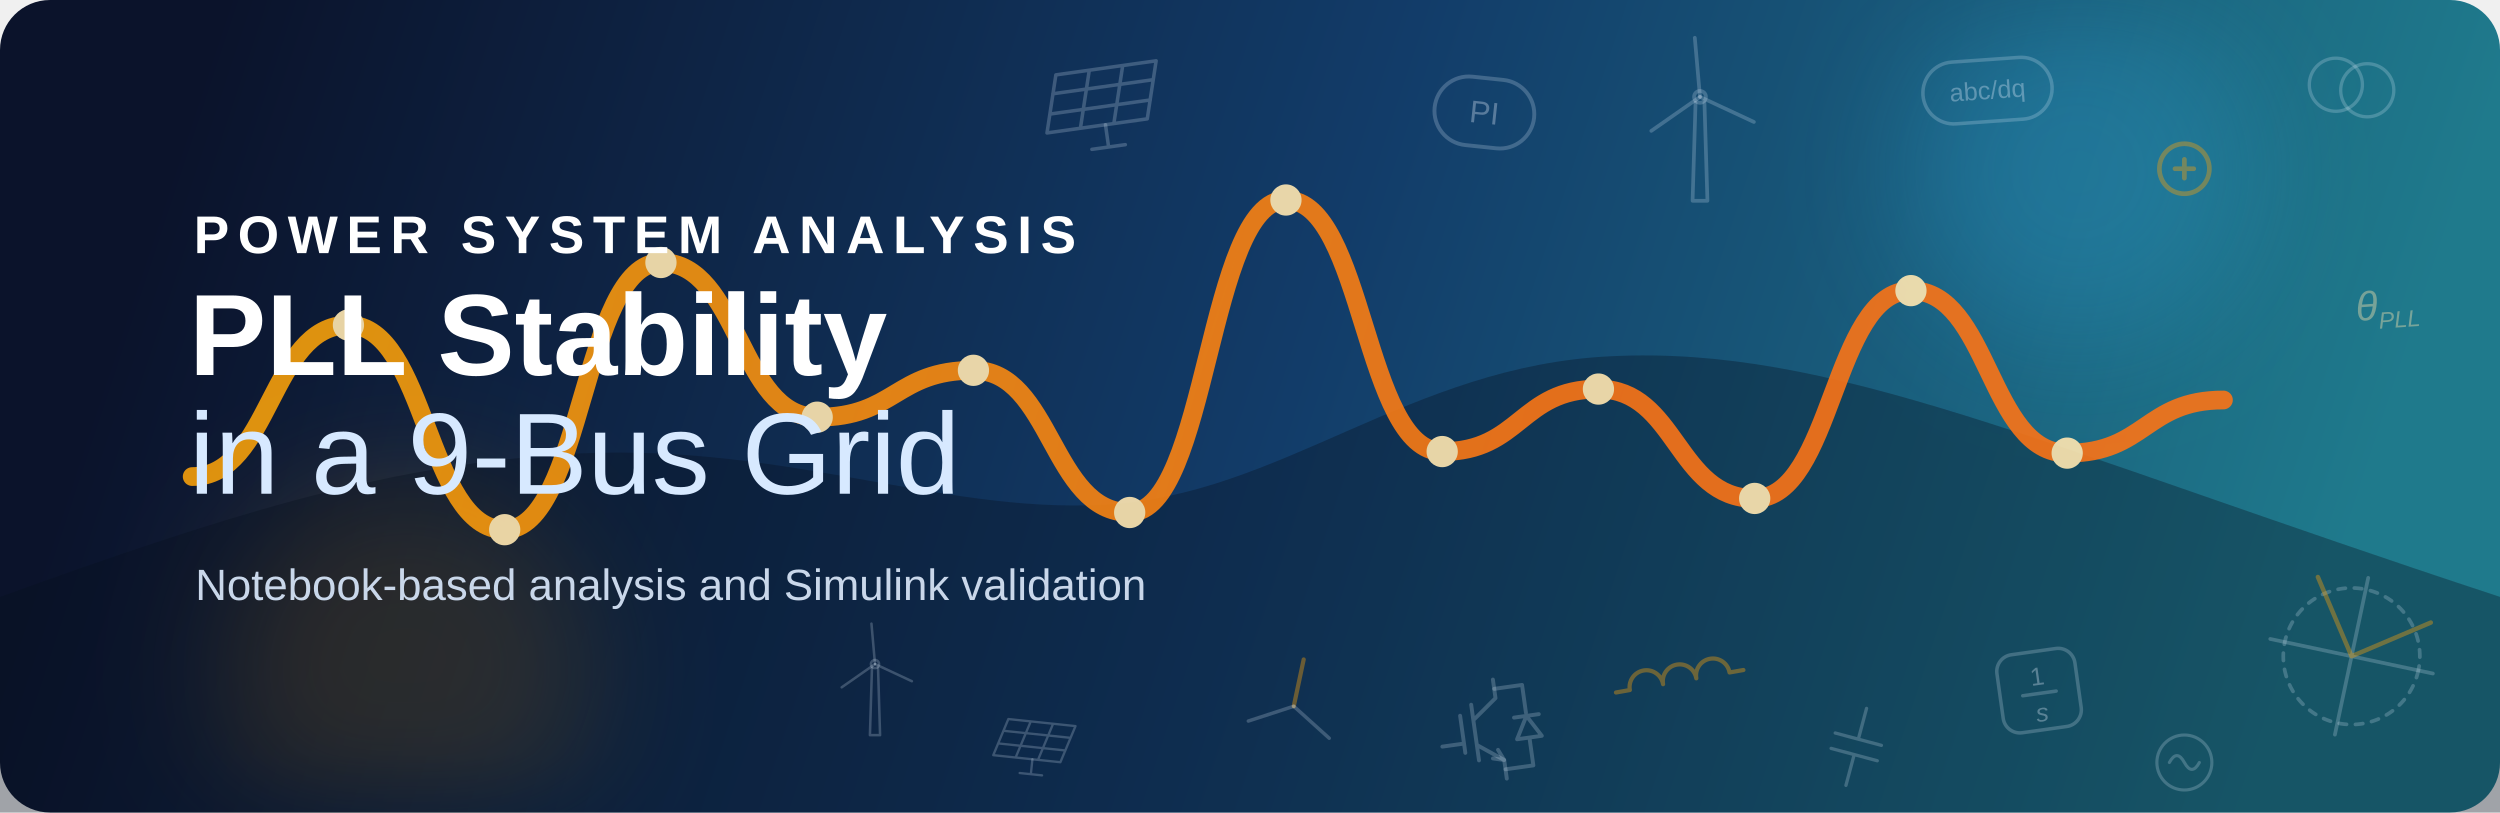
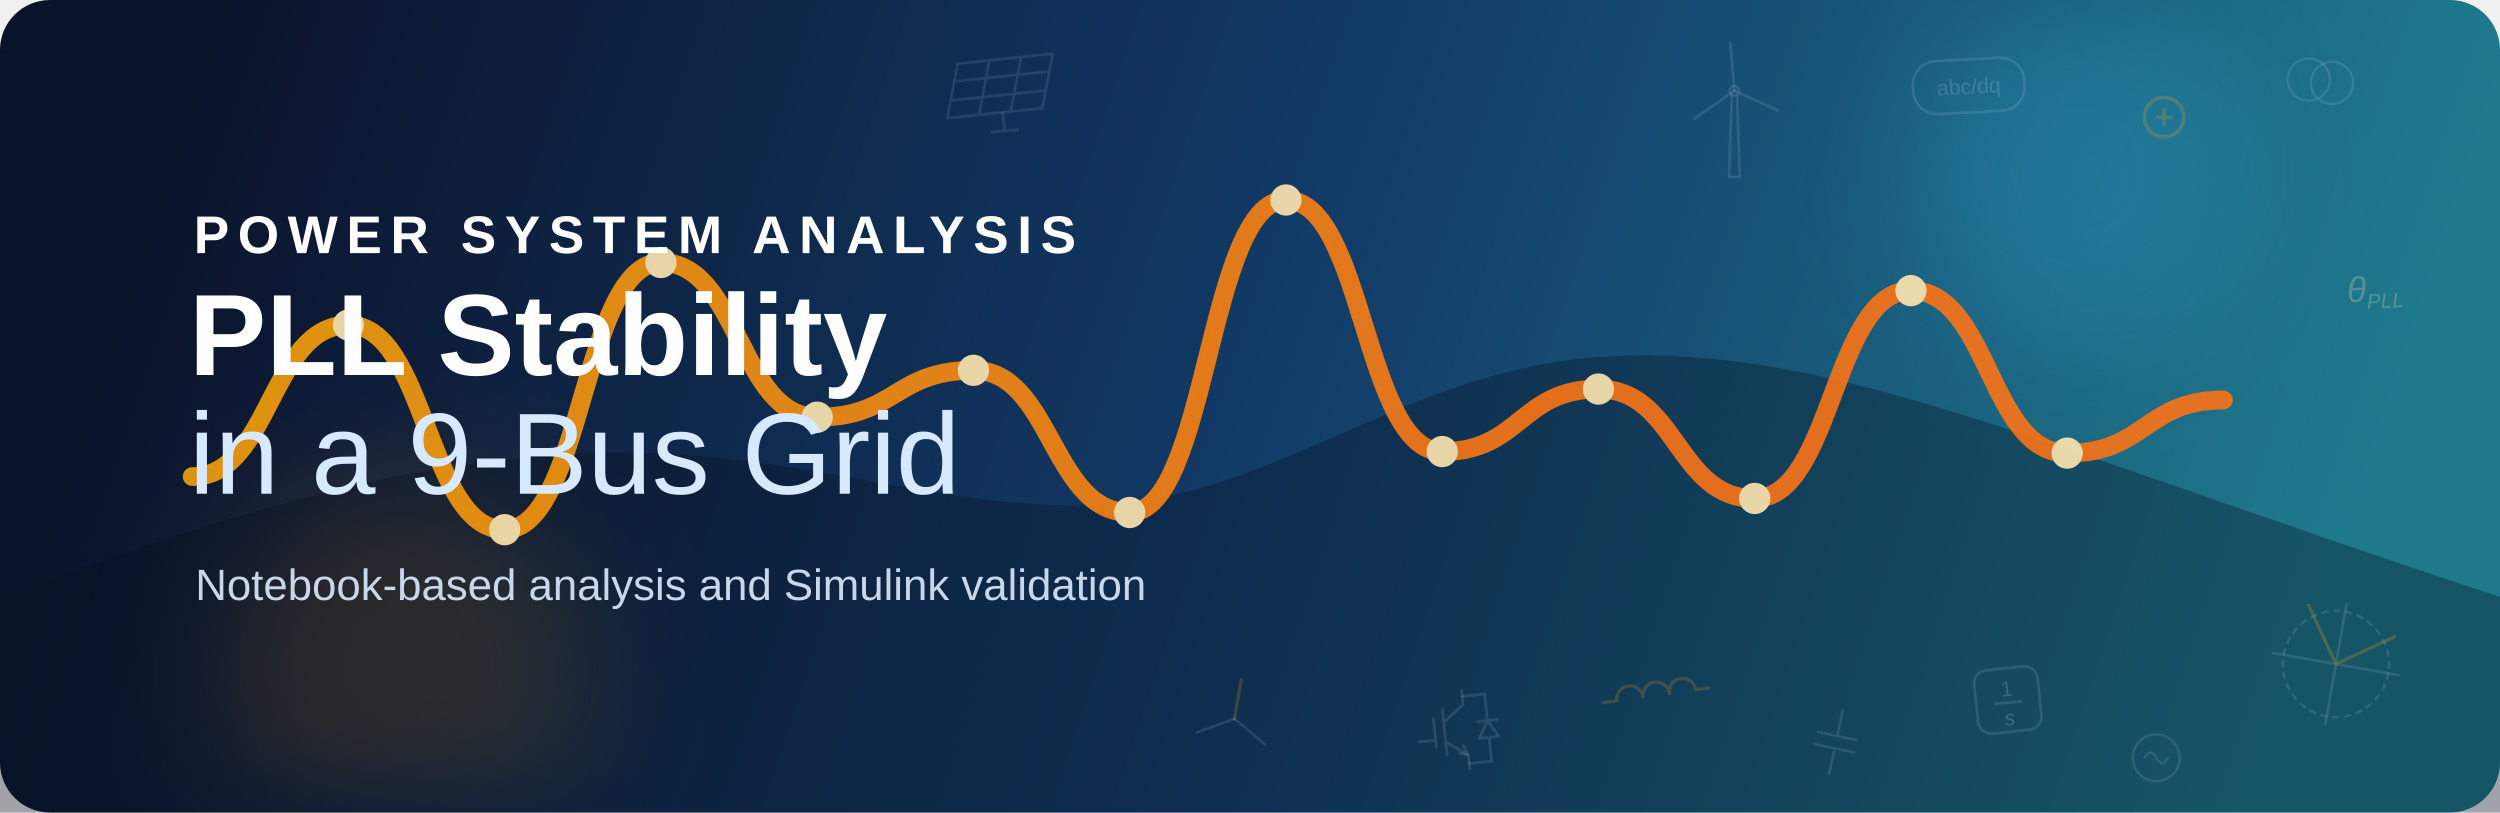
<svg xmlns="http://www.w3.org/2000/svg" width="1600" height="520" viewBox="0 0 1600 520" fill="none">
  <defs>
    <linearGradient id="bg" x1="130" y1="40" x2="1460" y2="480" gradientUnits="userSpaceOnUse">
      <stop stop-color="#0B132B" />
      <stop offset="0.52" stop-color="#123C69" />
      <stop offset="1" stop-color="#1F7A8C" />
    </linearGradient>
    <linearGradient id="accent" x1="248" y1="124" x2="1017" y2="353" gradientUnits="userSpaceOnUse">
      <stop stop-color="#F59E0B" />
      <stop offset="1" stop-color="#F97316" />
    </linearGradient>
    <filter id="blur" x="0" y="0" width="1600" height="520" filterUnits="userSpaceOnUse" color-interpolation-filters="sRGB">
      <feGaussianBlur stdDeviation="40" />
    </filter>
    <filter id="glow" x="-20%" y="-20%" width="140%" height="140%">
      <feGaussianBlur stdDeviation="6" result="b" />
      <feMerge>
        <feMergeNode in="b" />
        <feMergeNode in="SourceGraphic" />
      </feMerge>
    </filter>
  </defs>
  <rect width="1600" height="520" rx="32" fill="url(#bg)" />
  <g opacity="0.2" filter="url(#blur)">
    <circle cx="1330" cy="110" r="110" fill="#38BDF8" />
    <circle cx="260" cy="430" r="120" fill="#F59E0B" />
  </g>
  <path d="M0 382C144 330 242 299 357 291C497 281 599 329 707 323C820 317 902 234 1031 228C1172 221 1302 284 1600 382V520H0V382Z" fill="#08101F" fill-opacity="0.34" />
  <g opacity="0.9">
    <path d="M123 305C173 305 173 208 223 208C273 208 273 339 323 339C373 339 373 168 423 168C473 168 473 267 523 267C573 267 573 237 623 237C673 237 673 328 723 328C773 328 773 128 823 128C873 128 873 289 923 289C973 289 973 249 1023 249C1073 249 1073 319 1123 319C1173 319 1173 186 1223 186C1273 186 1273 290 1323 290C1373 290 1373 256 1423 256" stroke="url(#accent)" stroke-width="12" stroke-linecap="round" />
    <circle cx="223" cy="208" r="10" fill="#FFE7B0" />
    <circle cx="323" cy="339" r="10" fill="#FFE7B0" />
    <circle cx="423" cy="168" r="10" fill="#FFE7B0" />
    <circle cx="523" cy="267" r="10" fill="#FFE7B0" />
    <circle cx="623" cy="237" r="10" fill="#FFE7B0" />
    <circle cx="723" cy="328" r="10" fill="#FFE7B0" />
    <circle cx="823" cy="128" r="10" fill="#FFE7B0" />
    <circle cx="923" cy="289" r="10" fill="#FFE7B0" />
    <circle cx="1023" cy="249" r="10" fill="#FFE7B0" />
    <circle cx="1123" cy="319" r="10" fill="#FFE7B0" />
    <circle cx="1223" cy="186" r="10" fill="#FFE7B0" />
    <circle cx="1323" cy="290" r="10" fill="#FFE7B0" />
  </g>
-   <g>
-     <g transform="translate(705 62) rotate(-8) scale(0.9)">
-       <path d="M-42 20L-30 -20H42L30 20Z M-38 7H34M-34 -7H38 M-6 -20L-18 20M18 -20L6 20" stroke="#E6F0FF" stroke-opacity="0.22" stroke-width="2.5" stroke-linecap="round" stroke-linejoin="round" fill="none" />
-       <path d="M0 20V36M-12 36H12" stroke="#E6F0FF" stroke-opacity="0.22" stroke-width="2.5" stroke-linecap="round" stroke-linejoin="round" fill="none" />
+   <g opacity="0.65">
+     <g transform="translate(640 55) rotate(-6) scale(0.85)">
+       <path d="M-42 20L-30 -20H42L30 20Z M-38 7H34M-34 -7H38 M-6 -20L-18 20M18 -20L6 20" stroke="#E6F0FF" stroke-opacity="0.16" stroke-width="2" stroke-linecap="round" stroke-linejoin="round" fill="none" />
+       <path d="M0 20V34M-10 34H10" stroke="#E6F0FF" stroke-opacity="0.16" stroke-width="2" stroke-linecap="round" stroke-linejoin="round" fill="none" />
    </g>
-     <g transform="translate(950 72) rotate(6) scale(1.0)">
-       <rect x="-32" y="-22" width="64" height="44" rx="22" stroke="#E6F0FF" stroke-opacity="0.22" stroke-width="2.5" stroke-linecap="round" stroke-linejoin="round" fill="none" />
-       <text x="0" y="7" text-anchor="middle" fill="#E6F0FF" fill-opacity="0.33" font-family="Segoe UI, Arial, sans-serif" font-size="20" font-weight="500">PI</text>
+     <g transform="translate(1110 58) rotate(0) scale(0.85)">
+       <path d="M-2 4L-4 65H4L2 4" stroke="#E6F0FF" stroke-opacity="0.18" stroke-width="2" stroke-linecap="round" stroke-linejoin="round" fill="none" />
+       <circle cx="0" cy="0" r="3.5" stroke="#E6F0FF" stroke-opacity="0.18" stroke-width="2" stroke-linecap="round" stroke-linejoin="round" fill="none" />
+       <path d="M0 0L-3 -36" stroke="#E6F0FF" stroke-opacity="0.18" stroke-width="2" stroke-linecap="round" stroke-linejoin="round" fill="none" />
+       <path d="M0 0L-30 21" stroke="#E6F0FF" stroke-opacity="0.18" stroke-width="2" stroke-linecap="round" stroke-linejoin="round" fill="none" />
+       <path d="M0 0L33 15" stroke="#E6F0FF" stroke-opacity="0.18" stroke-width="2" stroke-linecap="round" stroke-linejoin="round" fill="none" />
    </g>
-     <g transform="translate(1088 62) rotate(0) scale(0.95)">
-       <path d="M-3 4L-5 70H5L3 4" stroke="#E6F0FF" stroke-opacity="0.22" stroke-width="2.5" stroke-linecap="round" stroke-linejoin="round" fill="none" />
-       <circle cx="0" cy="0" r="4" stroke="#E6F0FF" stroke-opacity="0.22" stroke-width="2.5" stroke-linecap="round" stroke-linejoin="round" fill="none" />
-       <path d="M0 0L-3.5 -39.8" stroke="#E6F0FF" stroke-opacity="0.22" stroke-width="2.5" stroke-linecap="round" stroke-linejoin="round" fill="none" transform="rotate(0)" />
-       <path d="M0 0L-32.8 22.9" stroke="#E6F0FF" stroke-opacity="0.22" stroke-width="2.5" stroke-linecap="round" stroke-linejoin="round" fill="none" transform="rotate(0)" />
-       <path d="M0 0L36.3 16.9" stroke="#E6F0FF" stroke-opacity="0.22" stroke-width="2.5" stroke-linecap="round" stroke-linejoin="round" fill="none" transform="rotate(0)" />
+     <g transform="translate(1260 55) rotate(-3) scale(0.85)">
+       <rect x="-42" y="-20" width="84" height="40" rx="18" stroke="#E6F0FF" stroke-opacity="0.18" stroke-width="2" stroke-linecap="round" stroke-linejoin="round" fill="none" />
+       <text x="0" y="6" text-anchor="middle" fill="#E6F0FF" fill-opacity="0.25" font-family="Segoe UI, Arial, sans-serif" font-size="16" font-weight="500">abc/dq</text>
    </g>
-     <g transform="translate(1272 58) rotate(-4) scale(0.9)">
-       <rect x="-46" y="-22" width="92" height="44" rx="22" stroke="#E6F0FF" stroke-opacity="0.22" stroke-width="2.5" stroke-linecap="round" stroke-linejoin="round" fill="none" />
-       <text x="0" y="6" text-anchor="middle" fill="#E6F0FF" fill-opacity="0.33" font-family="Segoe UI, Arial, sans-serif" font-size="18" font-weight="500">abc/dq</text>
+     <g transform="translate(1385 75) rotate(0) scale(0.9)">
+       <circle r="14" stroke="url(#accent)" stroke-opacity="0.35" stroke-width="2.5" stroke-linecap="round" stroke-linejoin="round" fill="none" />
+       <path d="M-5 0H5M0 -5V5" stroke="url(#accent)" stroke-opacity="0.35" stroke-width="2.5" stroke-linecap="round" stroke-linejoin="round" fill="none" />
    </g>
-     <g transform="translate(1398 108) rotate(0) scale(1.0)">
-       <circle r="16" stroke="url(#accent)" stroke-opacity="0.396" stroke-width="3" stroke-linecap="round" stroke-linejoin="round" fill="none" />
-       <path d="M-6 0H6M0 -6V6" stroke="url(#accent)" stroke-opacity="0.396" stroke-width="3" stroke-linecap="round" stroke-linejoin="round" fill="none" />
+     <g transform="translate(1485 52) rotate(8) scale(0.75)">
+       <circle cx="-10" r="18" stroke="#E6F0FF" stroke-opacity="0.18" stroke-width="2" stroke-linecap="round" stroke-linejoin="round" fill="none" />
+       <circle cx="10" r="18" stroke="#E6F0FF" stroke-opacity="0.18" stroke-width="2" stroke-linecap="round" stroke-linejoin="round" fill="none" />
    </g>
-     <g transform="translate(1505 56) rotate(10) scale(0.85)">
-       <circle cx="-12" r="20" stroke="#E6F0FF" stroke-opacity="0.22" stroke-width="2.5" stroke-linecap="round" stroke-linejoin="round" fill="none" />
-       <circle cx="12" r="20" stroke="#E6F0FF" stroke-opacity="0.22" stroke-width="2.5" stroke-linecap="round" stroke-linejoin="round" fill="none" />
-     </g>
-     <g transform="translate(1528 196) rotate(-4) scale(1.0)">
-       <text x="0" y="8" text-anchor="middle" fill="#FFE7B0" fill-opacity="0.396" font-family="Segoe UI, Arial, sans-serif" font-size="26" font-style="italic" font-weight="500">θ<tspan font-size="15" dy="6">PLL</tspan>
+     <g transform="translate(1520 185) rotate(-3) scale(0.95)">
+       <text x="0" y="8" text-anchor="middle" fill="#FFE7B0" fill-opacity="0.38" font-family="Segoe UI, Arial, sans-serif" font-size="24" font-style="italic" font-weight="500">θ<tspan font-size="14" dy="5">PLL</tspan>
      </text>
    </g>
-     <g transform="translate(828 452) rotate(12) scale(0.9)">
-       <path d="M0 0L0.0 -34.0" stroke="url(#accent)" stroke-opacity="0.396" stroke-width="3" stroke-linecap="round" stroke-linejoin="round" fill="none" />
-       <path d="M0 0L29.4 17.0" stroke="#E6F0FF" stroke-opacity="0.22" stroke-width="2.5" stroke-linecap="round" stroke-linejoin="round" fill="none" />
-       <path d="M0 0L-29.4 17.0" stroke="#E6F0FF" stroke-opacity="0.22" stroke-width="2.5" stroke-linecap="round" stroke-linejoin="round" fill="none" />
+     <g transform="translate(790 460) rotate(10) scale(0.85)">
+       <path d="M0 0L0.0 -30.0" stroke="url(#accent)" stroke-opacity="0.3" stroke-width="2.5" stroke-linecap="round" stroke-linejoin="round" fill="none" />
+       <path d="M0 0L26.0 15.0" stroke="#E6F0FF" stroke-opacity="0.18" stroke-width="2" stroke-linecap="round" stroke-linejoin="round" fill="none" />
+       <path d="M0 0L-26.0 15.0" stroke="#E6F0FF" stroke-opacity="0.18" stroke-width="2" stroke-linecap="round" stroke-linejoin="round" fill="none" />
    </g>
-     <g transform="translate(950 468) rotate(-8) scale(1.0)">
-       <path d="M-6 -18V18M-14 -12V12M-28 6H-14M-6 -8L10 -20V-32M-6 8L10 20V32" stroke="#E6F0FF" stroke-opacity="0.22" stroke-width="2.5" stroke-linecap="round" stroke-linejoin="round" fill="none" />
-       <path d="M3 18L10 20L7 13" stroke="#E6F0FF" stroke-opacity="0.22" stroke-width="2.5" stroke-linecap="round" stroke-linejoin="round" fill="none" />
-       <path d="M10 -26H28V-8M10 26H28V8M20 8H36M20 8L28 -6L36 8M20 -6H36" stroke="#E6F0FF" stroke-opacity="0.22" stroke-width="2.5" stroke-linecap="round" stroke-linejoin="round" fill="none" />
+     <g transform="translate(930 468) rotate(-6) scale(0.9)">
+       <path d="M-6 -16V16M-13 -10V10M-25 5H-13M-6 -7L9 -18V-28M-6 7L9 18V28" stroke="#E6F0FF" stroke-opacity="0.18" stroke-width="2" stroke-linecap="round" stroke-linejoin="round" fill="none" />
+       <path d="M3 16L9 18L6 11" stroke="#E6F0FF" stroke-opacity="0.18" stroke-width="2" stroke-linecap="round" stroke-linejoin="round" fill="none" />
+       <path d="M9 -24H25V-7M9 24H25V7M18 7H32M18 7L25 -5L32 7M18 -5H32" stroke="#E6F0FF" stroke-opacity="0.18" stroke-width="2" stroke-linecap="round" stroke-linejoin="round" fill="none" />
    </g>
-     <g transform="translate(1075 436) rotate(-10) scale(0.9)">
-       <path d="M-46 0H-36a12 12 0 0 1 24 0a12 12 0 0 1 24 0a12 12 0 0 1 24 0H46" stroke="url(#accent)" stroke-opacity="0.396" stroke-width="3" stroke-linecap="round" stroke-linejoin="round" fill="none" />
+     <g transform="translate(1060 445) rotate(-8) scale(0.85)">
+       <path d="M-40 0H-30a10 10 0 0 1 20 0a10 10 0 0 1 20 0a10 10 0 0 1 20 0H40" stroke="url(#accent)" stroke-opacity="0.3" stroke-width="2.5" stroke-linecap="round" stroke-linejoin="round" fill="none" />
    </g>
-     <g transform="translate(1188 478) rotate(15) scale(0.85)">
-       <path d="M0 -30V-6M-18 -6H18M-18 6H18M0 6V30" stroke="#E6F0FF" stroke-opacity="0.22" stroke-width="2.5" stroke-linecap="round" stroke-linejoin="round" fill="none" />
+     <g transform="translate(1175 475) rotate(12) scale(0.8)">
+       <path d="M0 -26V-5M-16 -5H16M-16 5H16M0 5V26" stroke="#E6F0FF" stroke-opacity="0.18" stroke-width="2" stroke-linecap="round" stroke-linejoin="round" fill="none" />
    </g>
-     <g transform="translate(1305 442) rotate(-8) scale(0.9)">
-       <rect x="-28" y="-28" width="56" height="56" rx="12" stroke="#E6F0FF" stroke-opacity="0.22" stroke-width="2.5" stroke-linecap="round" stroke-linejoin="round" fill="none" />
-       <text x="0" y="-4" text-anchor="middle" fill="#E6F0FF" fill-opacity="0.33" font-family="Segoe UI, Arial, sans-serif" font-size="18" font-weight="500">1</text>
-       <path d="M-12 2H12" stroke="#E6F0FF" stroke-opacity="0.22" stroke-width="2.5" stroke-linecap="round" stroke-linejoin="round" fill="none" />
-       <text x="0" y="22" text-anchor="middle" fill="#E6F0FF" fill-opacity="0.33" font-family="Segoe UI, Arial, sans-serif" font-size="18" font-style="italic" font-weight="500">s</text>
+     <g transform="translate(1285 448) rotate(-6) scale(0.85)">
+       <rect x="-24" y="-24" width="48" height="48" rx="10" stroke="#E6F0FF" stroke-opacity="0.18" stroke-width="2" stroke-linecap="round" stroke-linejoin="round" fill="none" />
+       <text x="0" y="-3" text-anchor="middle" fill="#E6F0FF" fill-opacity="0.28" font-family="Segoe UI, Arial, sans-serif" font-size="16" font-weight="500">1</text>
+       <path d="M-10 2H10" stroke="#E6F0FF" stroke-opacity="0.18" stroke-width="2" stroke-linecap="round" stroke-linejoin="round" fill="none" />
+       <text x="0" y="19" text-anchor="middle" fill="#E6F0FF" fill-opacity="0.28" font-family="Segoe UI, Arial, sans-serif" font-size="16" font-style="italic" font-weight="500">s</text>
    </g>
-     <g transform="translate(1398 488) rotate(0) scale(0.8)">
-       <circle r="22" stroke="#E6F0FF" stroke-opacity="0.22" stroke-width="2.5" stroke-linecap="round" stroke-linejoin="round" fill="none" />
-       <path d="M-12 0q6-11 12 0t12 0" stroke="#E6F0FF" stroke-opacity="0.22" stroke-width="2.5" stroke-linecap="round" stroke-linejoin="round" fill="none" />
+     <g transform="translate(1380 485) rotate(0) scale(0.75)">
+       <circle r="20" stroke="#E6F0FF" stroke-opacity="0.18" stroke-width="2" stroke-linecap="round" stroke-linejoin="round" fill="none" />
+       <path d="M-10 0q5-9 10 0t10 0" stroke="#E6F0FF" stroke-opacity="0.18" stroke-width="2" stroke-linecap="round" stroke-linejoin="round" fill="none" />
    </g>
-     <g transform="translate(1505 420) rotate(12) scale(0.95)">
-       <circle r="46" stroke="#E6F0FF" stroke-opacity="0.22" stroke-width="2.5" stroke-linecap="round" stroke-linejoin="round" fill="none" stroke-dasharray="5 6" />
-       <path d="M-56 0H56M0 54V-54" stroke="#E6F0FF" stroke-opacity="0.22" stroke-width="2.5" stroke-linecap="round" stroke-linejoin="round" fill="none" />
-       <path d="M0 0L47.5 -33.3M0 0L-33.3 -47.5" stroke="url(#accent)" stroke-opacity="0.396" stroke-width="3" stroke-linecap="round" stroke-linejoin="round" fill="none" />
-     </g>
-     <g transform="translate(560 425) rotate(0) scale(0.65)">
-       <path d="M-3 4L-5 70H5L3 4" stroke="#E6F0FF" stroke-opacity="0.22" stroke-width="2.5" stroke-linecap="round" stroke-linejoin="round" fill="none" />
-       <circle cx="0" cy="0" r="4" stroke="#E6F0FF" stroke-opacity="0.22" stroke-width="2.5" stroke-linecap="round" stroke-linejoin="round" fill="none" />
-       <path d="M0 0L-3.5 -39.8" stroke="#E6F0FF" stroke-opacity="0.22" stroke-width="2.5" stroke-linecap="round" stroke-linejoin="round" fill="none" transform="rotate(0)" />
-       <path d="M0 0L-32.8 22.9" stroke="#E6F0FF" stroke-opacity="0.22" stroke-width="2.5" stroke-linecap="round" stroke-linejoin="round" fill="none" transform="rotate(0)" />
-       <path d="M0 0L36.3 16.9" stroke="#E6F0FF" stroke-opacity="0.22" stroke-width="2.5" stroke-linecap="round" stroke-linejoin="round" fill="none" transform="rotate(0)" />
-     </g>
-     <g transform="translate(662 474) rotate(6) scale(0.6)">
-       <path d="M-42 20L-30 -20H42L30 20Z M-38 7H34M-34 -7H38 M-6 -20L-18 20M18 -20L6 20" stroke="#E6F0FF" stroke-opacity="0.22" stroke-width="2.5" stroke-linecap="round" stroke-linejoin="round" fill="none" />
-       <path d="M0 20V36M-12 36H12" stroke="#E6F0FF" stroke-opacity="0.22" stroke-width="2.5" stroke-linecap="round" stroke-linejoin="round" fill="none" />
+     <g transform="translate(1495 425) rotate(10) scale(0.85)">
+       <circle r="40" stroke="#E6F0FF" stroke-opacity="0.18" stroke-width="2" stroke-linecap="round" stroke-linejoin="round" fill="none" stroke-dasharray="4 5" />
+       <path d="M-48 0H48M0 46V-46" stroke="#E6F0FF" stroke-opacity="0.18" stroke-width="2" stroke-linecap="round" stroke-linejoin="round" fill="none" />
+       <path d="M0 0L40 -28M0 0L-28 -40" stroke="url(#accent)" stroke-opacity="0.35" stroke-width="2.5" stroke-linecap="round" stroke-linejoin="round" fill="none" />
    </g>
  </g>
  <text x="124" y="162" fill="white" font-family="Segoe UI, Arial, sans-serif" font-size="34" font-weight="700" letter-spacing="5.5">POWER SYSTEM ANALYSIS</text>
  <text x="121" y="240" fill="white" font-family="Segoe UI, Arial, sans-serif" font-size="74" font-weight="800">PLL Stability</text>
  <text x="121" y="316" fill="#D7E9FF" font-family="Segoe UI, Arial, sans-serif" font-size="74" font-weight="300">in a 9-Bus Grid</text>
  <text x="125" y="384" fill="#C9D7EA" font-family="Segoe UI, Arial, sans-serif" font-size="28" font-weight="500">Notebook-based analysis and Simulink validation</text>
</svg>
